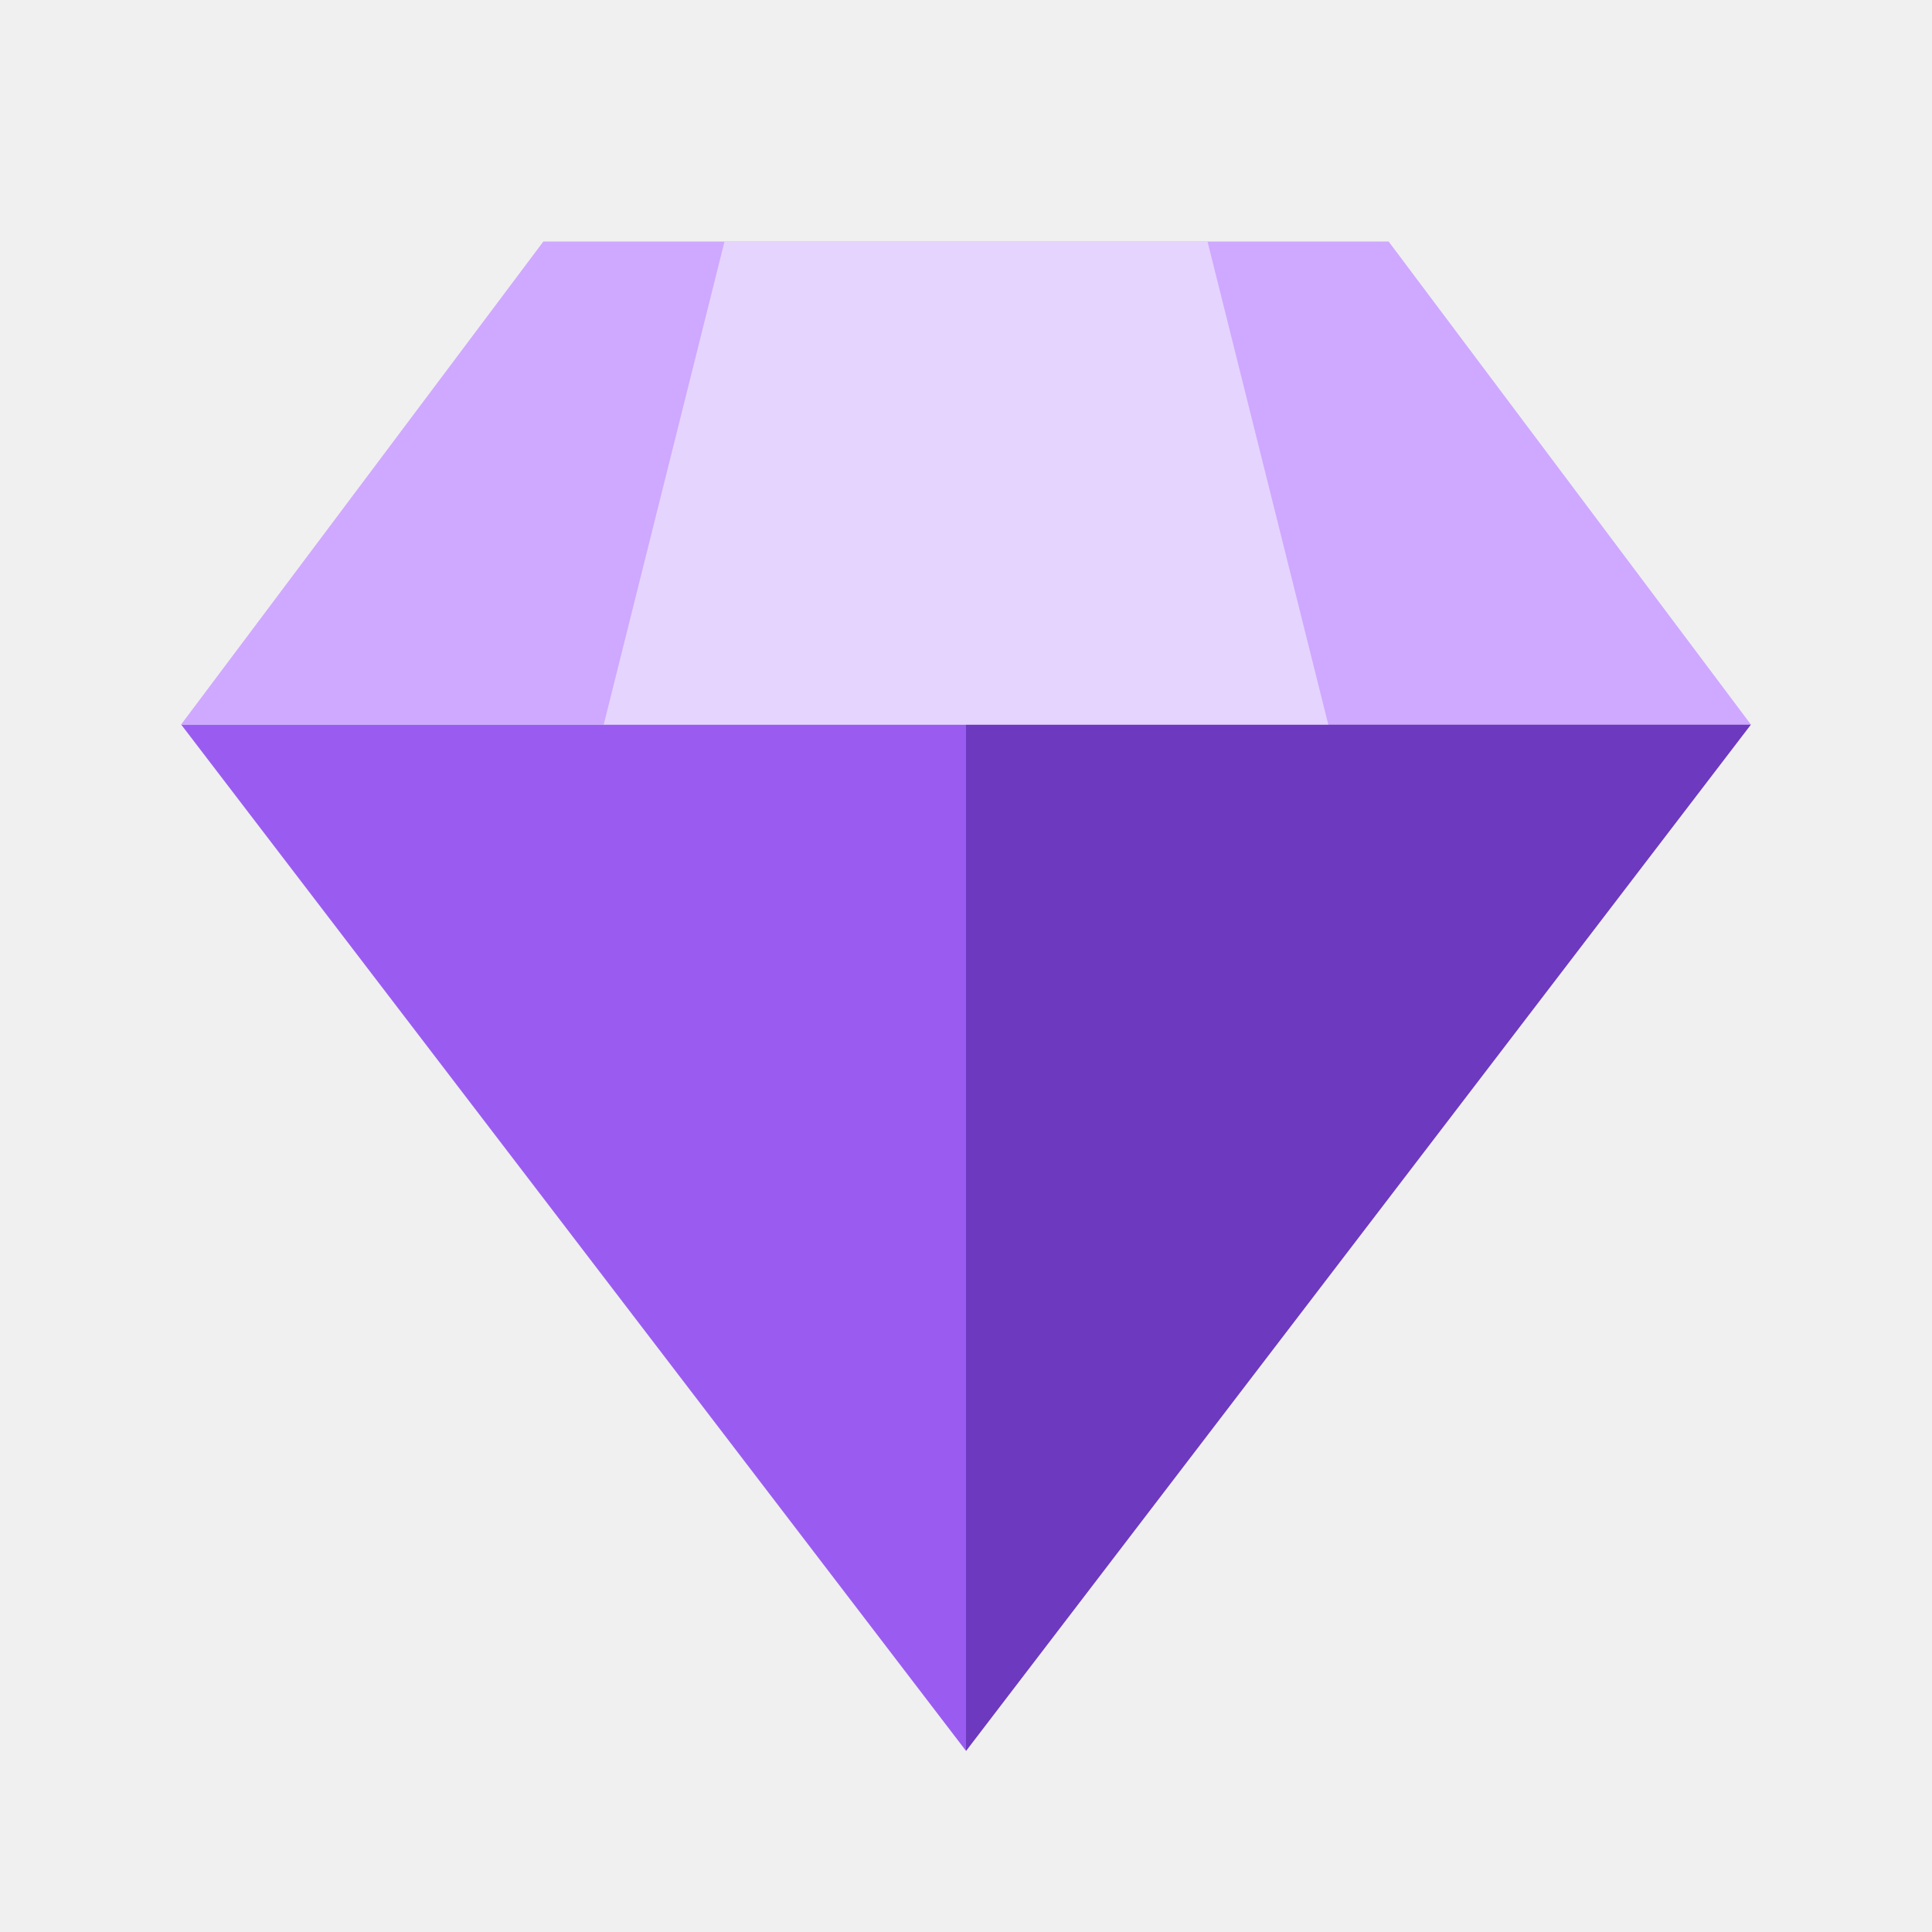
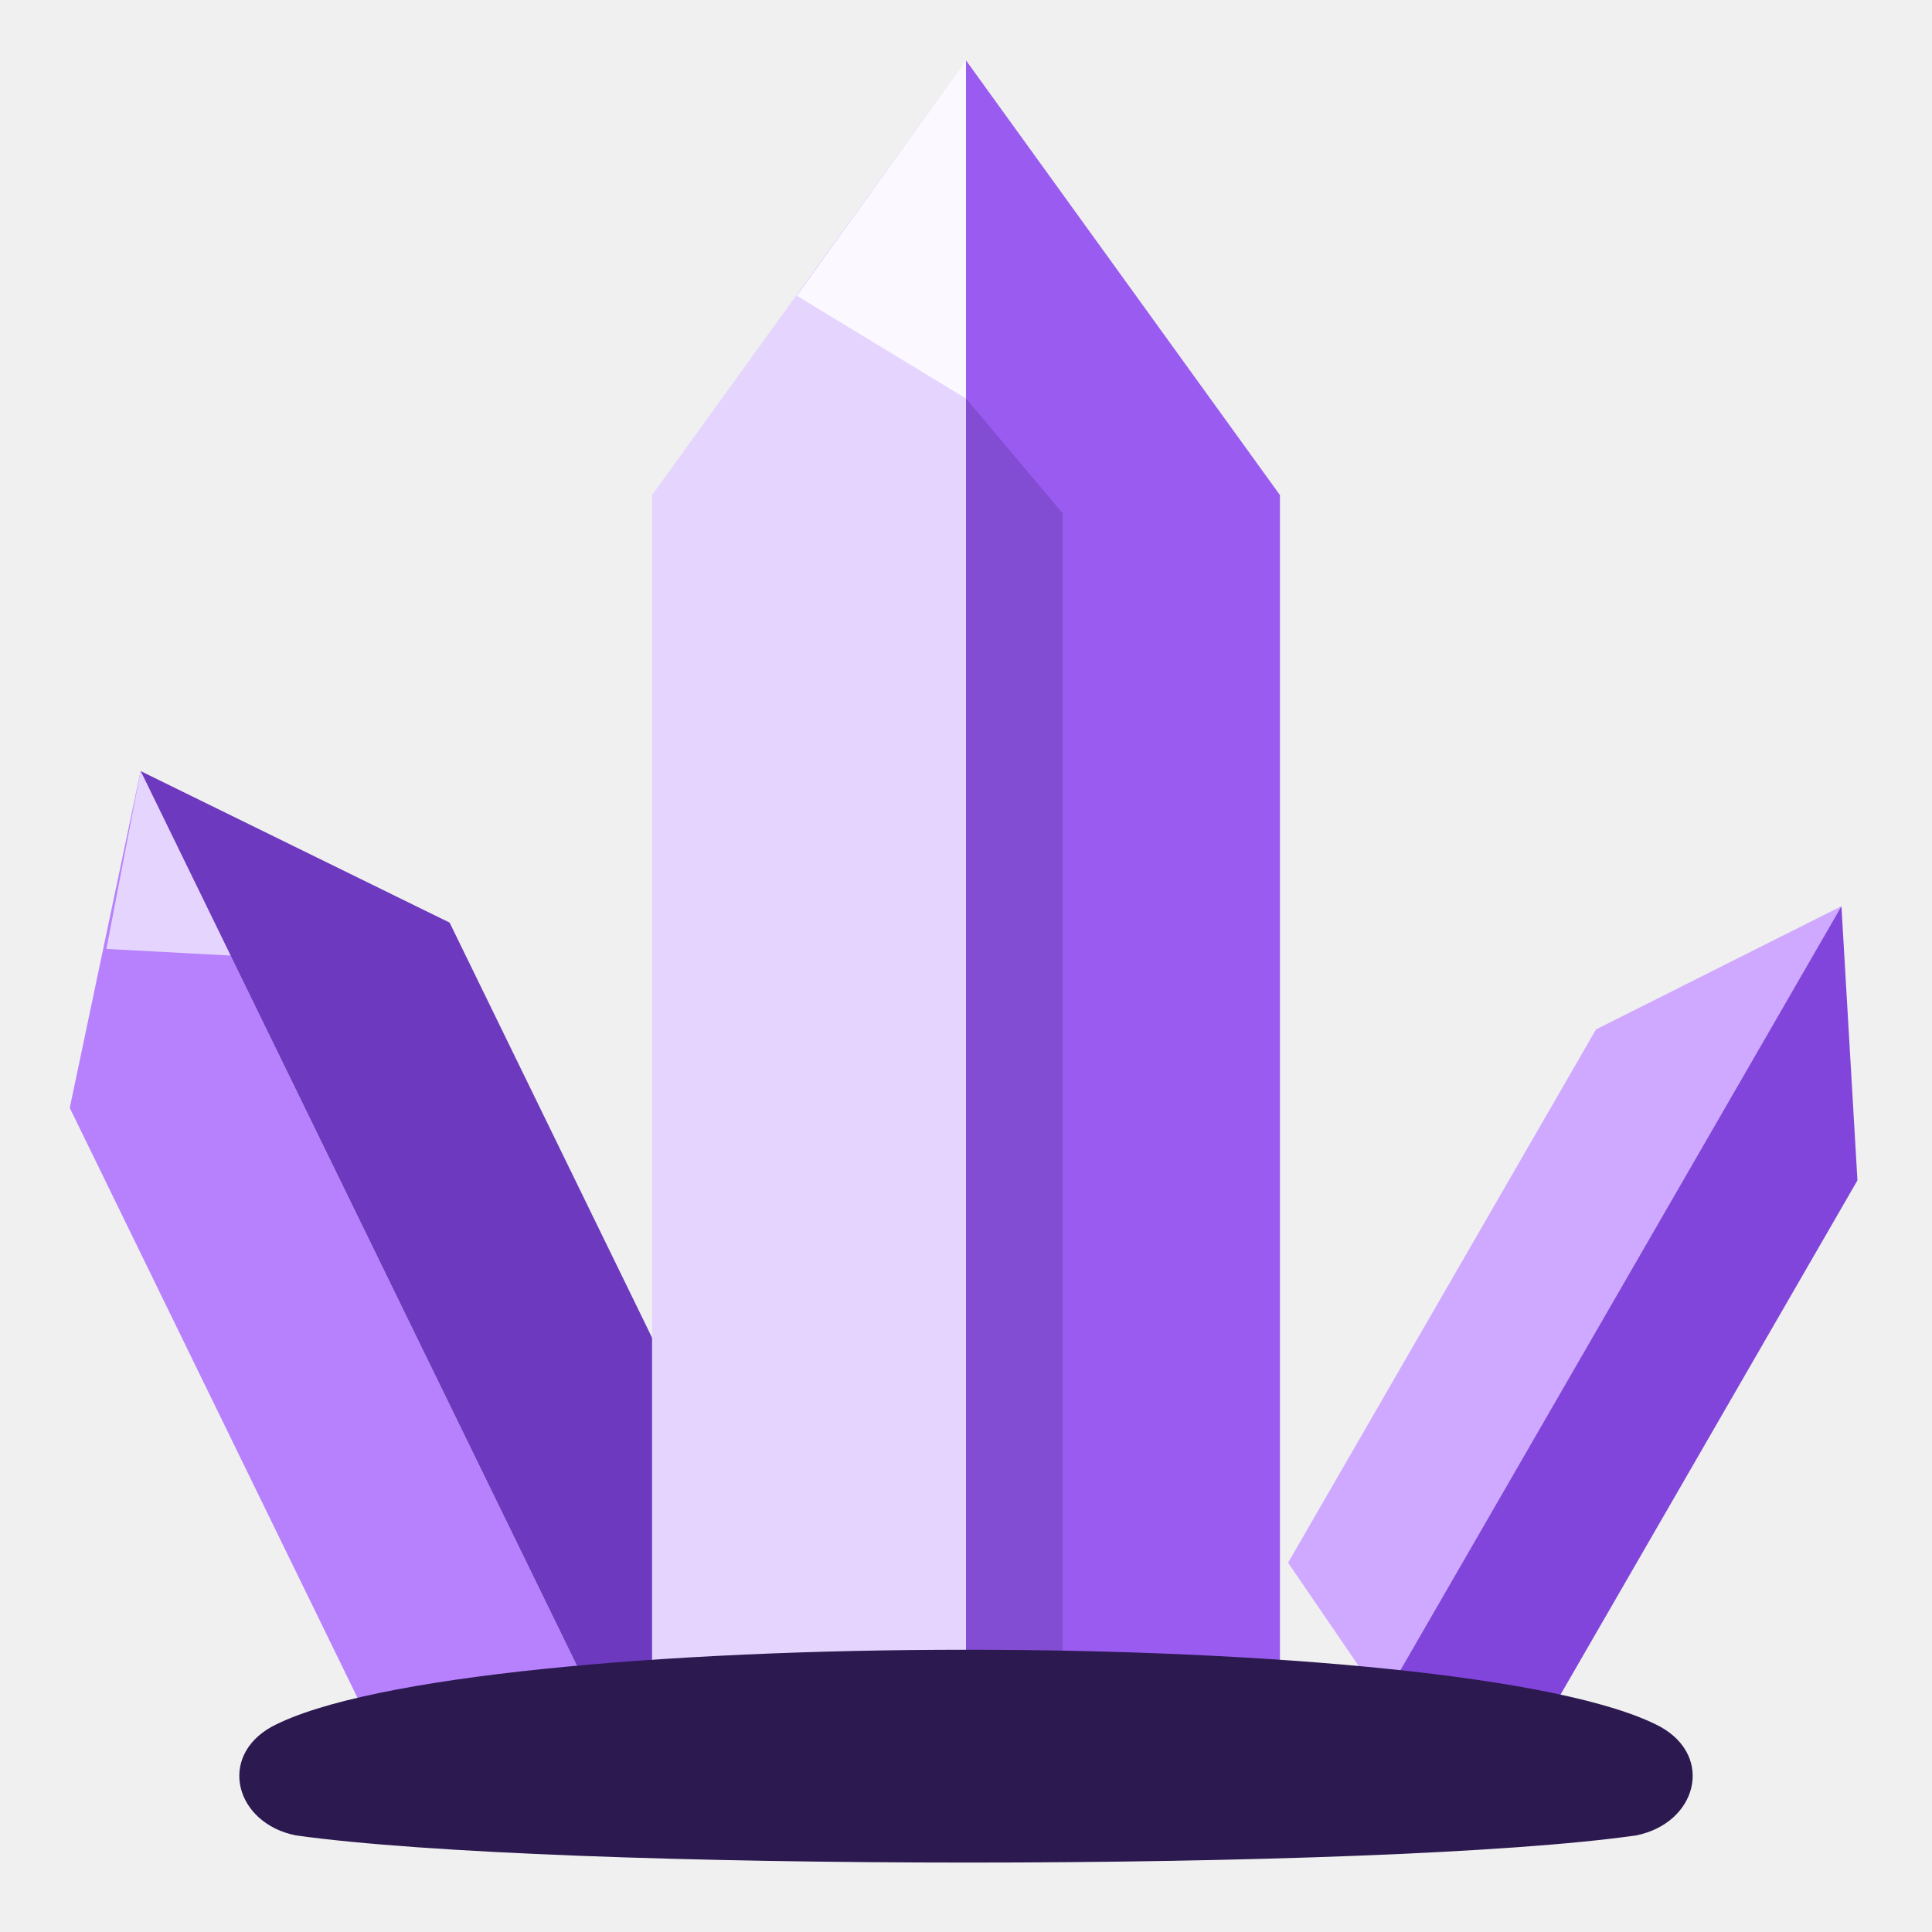
<svg xmlns="http://www.w3.org/2000/svg" viewBox="0 0 32 32">
-   <path fill="#9a5cf0" d="M3 12h26L16 29z" />
-   <path fill="#6d39be" d="M16 12h13L16 29z" />
-   <path fill="#cfa8ff" d="M9 4h14l6 8H3z" />
-   <path fill="#e5d5fe" d="M12 4h8l2 8H10z" />
+   <g transform="rotate(-26 10 28.5)">
+     <path fill="#b781fd" d="M10 11 6.5 15.5V27l3.5 1.6z" />
+     <path fill="#6d39be" d="M10 11 13.5 15.5V27l-3.5 1.6z" />
+     <path fill="#e5d5fe" d="M10 11 8.2 13.4 10 14.4z" />
+   </g>
+   <g transform="rotate(30 23 28)">
+     <path fill="#cfa8ff" d="M23 13 20.5 16.8V27l2.5 1.2z" />
+     <path fill="#8145db" d="M23 13 25.5 16.8V27l-2.5 1.2z" />
+   </g>
+   <path fill="#e5d5fe" d="M16 1 10.8 8.2V27.6L16 30z" />
+   <path fill="#9a5cf0" d="M16 1 21.2 8.2V27.6L16 30z" />
+   <path fill="#fff" d="M16 1 13.2 4.9 16 6.6z" opacity=".85" />
+   <path fill="#57309b" d="M16 6.6V30l1.6-.7V8.5z" opacity=".35" />
+   <path fill="#2b194f" d="M4.5 28.6c3.2-1.7 19.8-1.7 23 0 .9.5.6 1.6-.4 1.8-4.2.6-17.9.6-22.2 0-1-.2-1.3-1.3-.4-1.8z" />
</svg>
